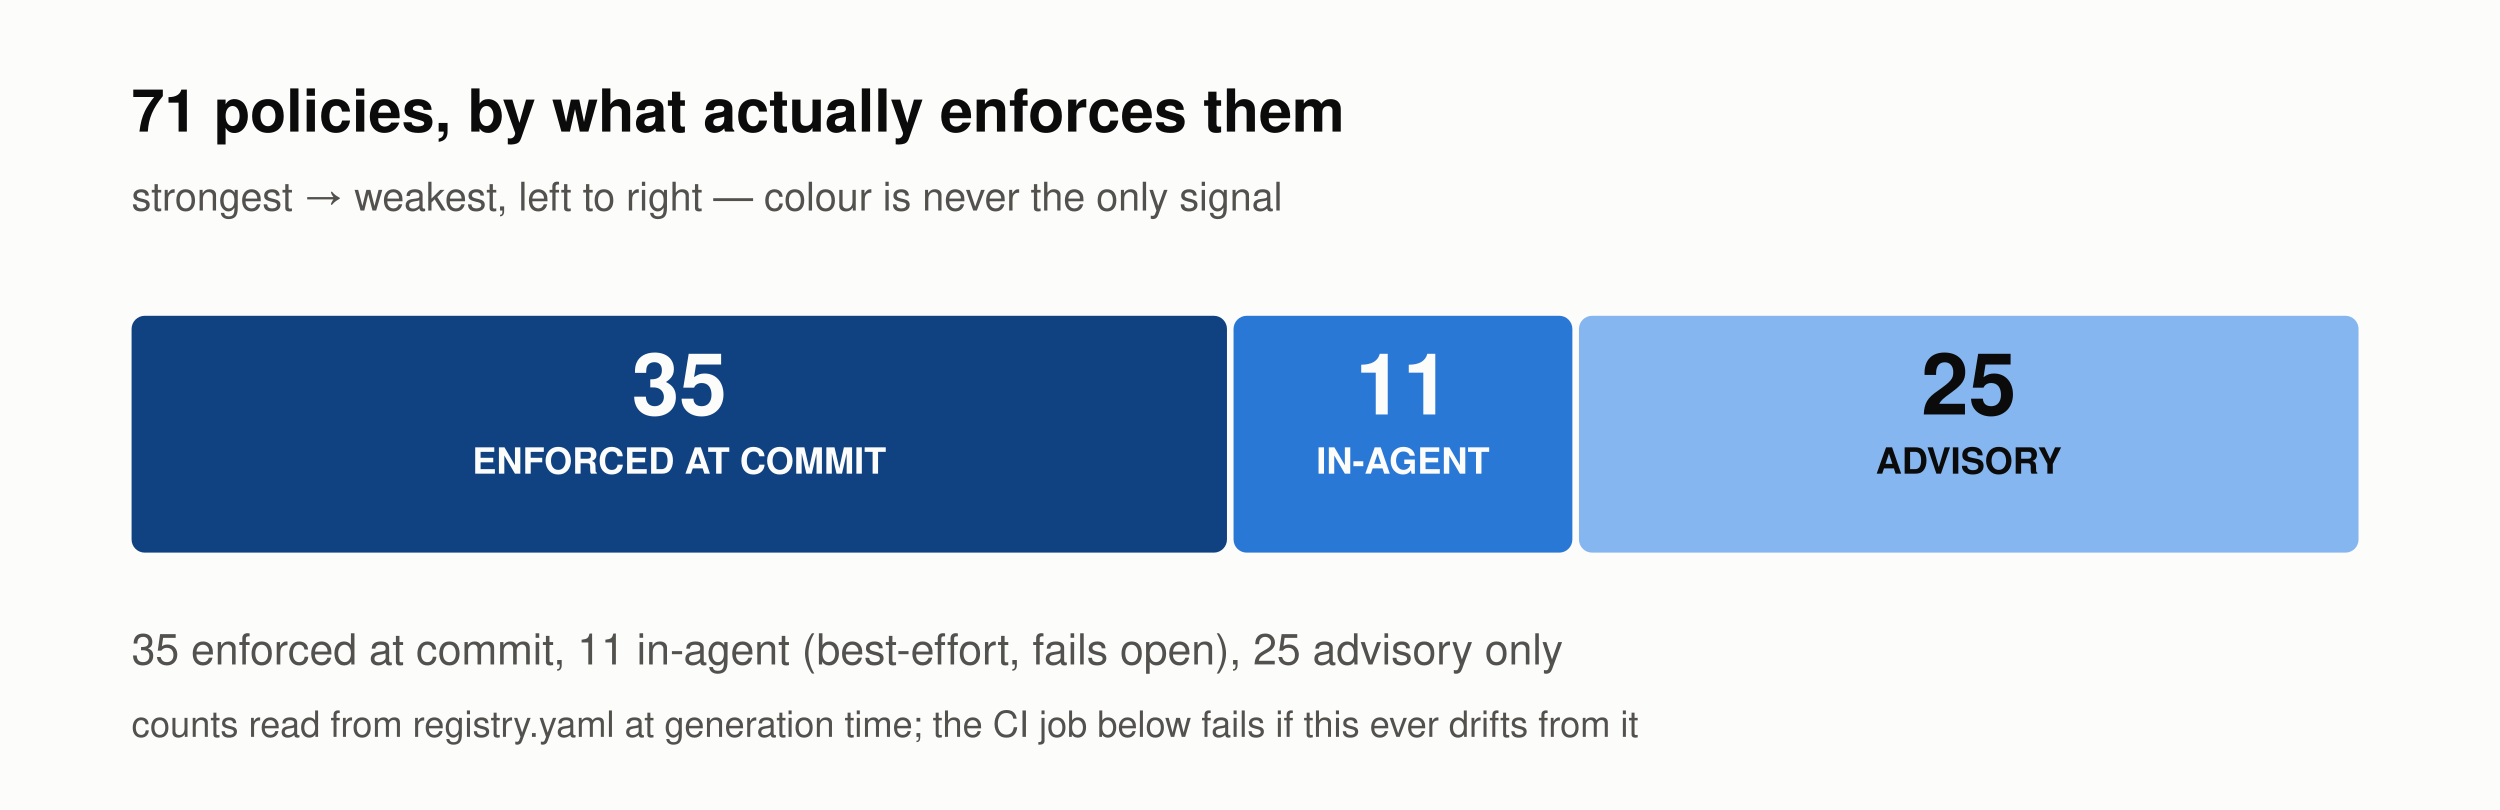
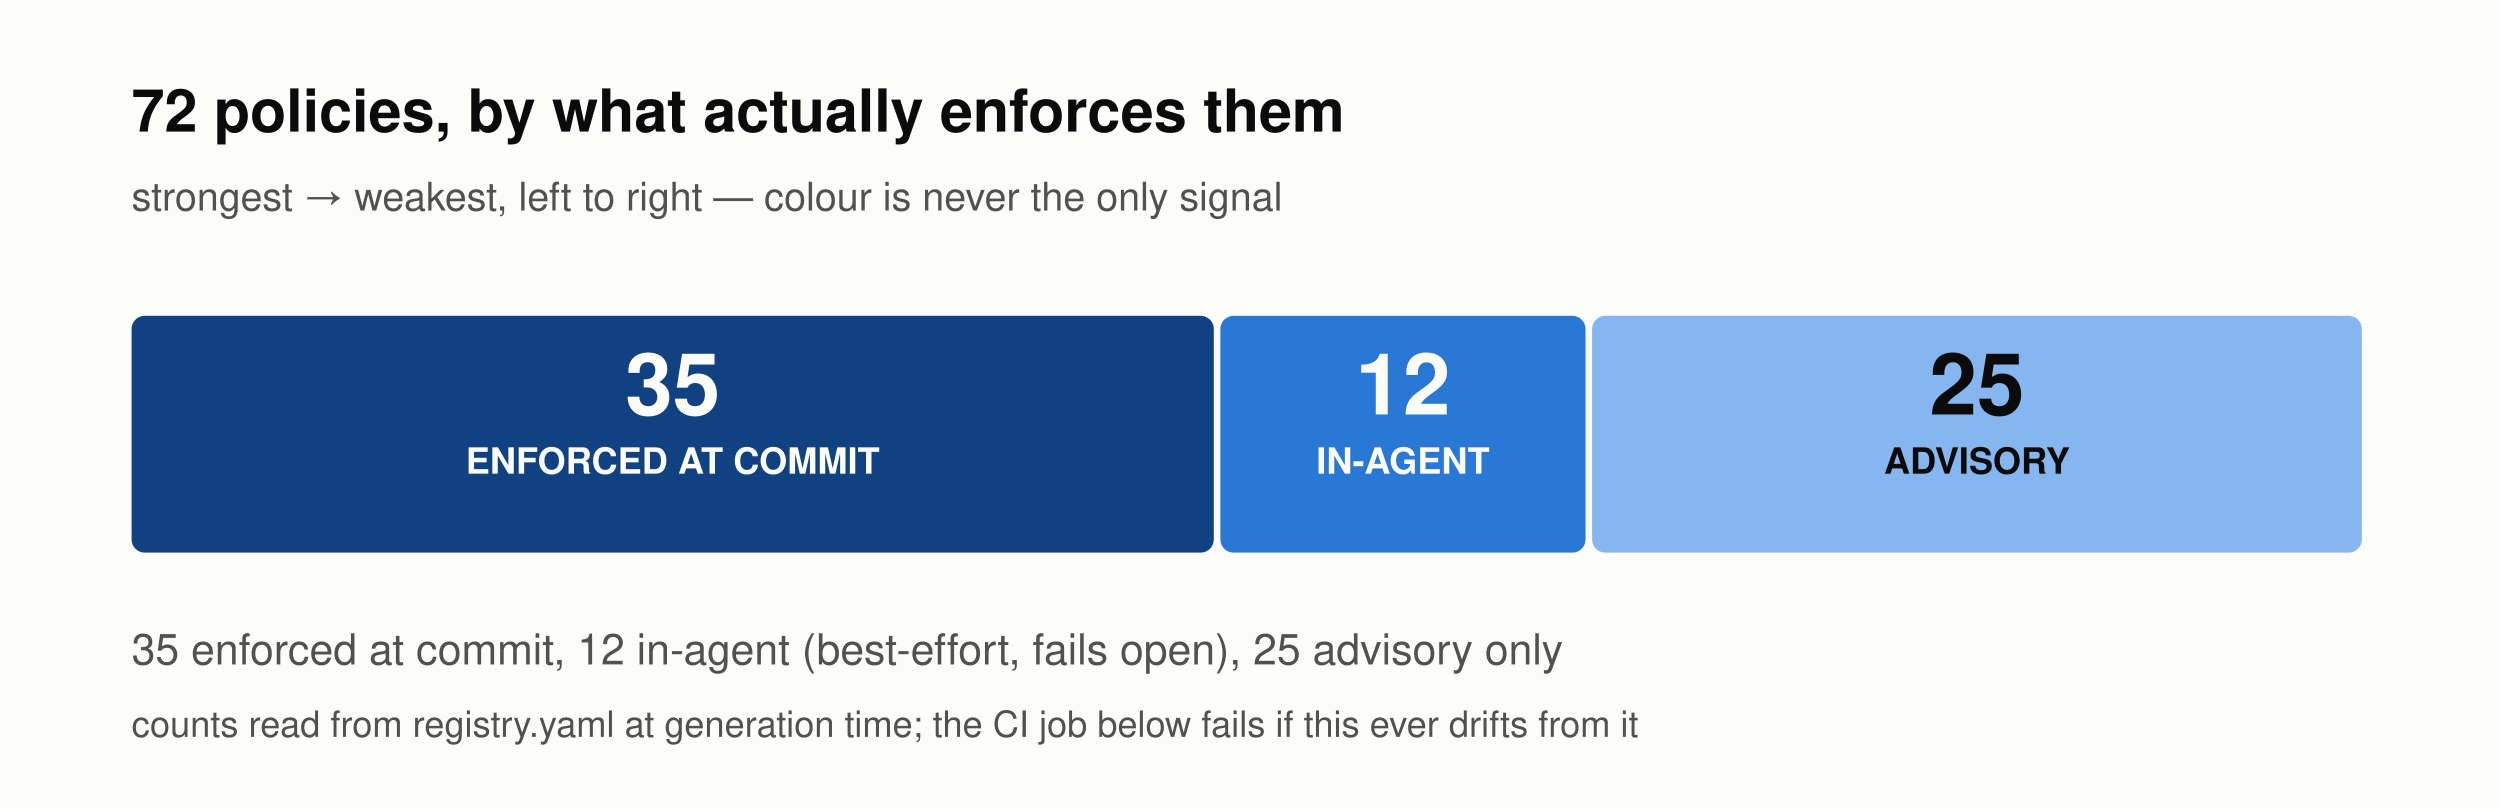
<svg xmlns="http://www.w3.org/2000/svg" width="760" height="246" viewBox="0 0 760 246" role="img" aria-labelledby="t d">
  <rect width="760" height="246" fill="#fcfcfb" />
-   <text x="40" y="40" font-family="-apple-system, BlinkMacSystemFont, 'Segoe UI', Helvetica, Arial, sans-serif" font-size="18" font-weight="600" fill="#0b0b0b" text-anchor="start">71 policies, by what actually enforces them</text>
+   <text x="40" y="40" font-family="-apple-system, BlinkMacSystemFont, 'Segoe UI', Helvetica, Arial, sans-serif" font-size="18" font-weight="600" fill="#0b0b0b" text-anchor="start">72 policies, by what actually enforces them</text>
  <text x="40" y="64" font-family="-apple-system, BlinkMacSystemFont, 'Segoe UI', Helvetica, Arial, sans-serif" font-size="12" font-weight="400" fill="#52514e" text-anchor="start">strongest → weakest, left to right — colour is never the only signal</text>
-   <rect x="40" y="96" width="333" height="72" rx="4" fill="#104281" />
-   <text x="206.5" y="126" font-family="-apple-system, BlinkMacSystemFont, 'Segoe UI', Helvetica, Arial, sans-serif" font-size="26" font-weight="700" fill="#fcfcfb" text-anchor="middle">35</text>
-   <text x="206.5" y="144" font-family="-apple-system, BlinkMacSystemFont, 'Segoe UI', Helvetica, Arial, sans-serif" font-size="11" font-weight="600" fill="#fcfcfb" text-anchor="middle">ENFORCED AT COMMIT</text>
-   <rect x="375" y="96" width="103" height="72" rx="4" fill="#2a78d6" />
-   <text x="426.5" y="126" font-family="-apple-system, BlinkMacSystemFont, 'Segoe UI', Helvetica, Arial, sans-serif" font-size="26" font-weight="700" fill="#fcfcfb" text-anchor="middle">11</text>
+   <rect x="40" y="96" width="329" height="72" rx="4" fill="#104281" />
+   <text x="204.5" y="126" font-family="-apple-system, BlinkMacSystemFont, 'Segoe UI', Helvetica, Arial, sans-serif" font-size="26" font-weight="700" fill="#fcfcfb" text-anchor="middle">35</text>
+   <text x="204.5" y="144" font-family="-apple-system, BlinkMacSystemFont, 'Segoe UI', Helvetica, Arial, sans-serif" font-size="11" font-weight="600" fill="#fcfcfb" text-anchor="middle">ENFORCED AT COMMIT</text>
+   <rect x="371" y="96" width="111" height="72" rx="4" fill="#2a78d6" />
+   <text x="426.5" y="126" font-family="-apple-system, BlinkMacSystemFont, 'Segoe UI', Helvetica, Arial, sans-serif" font-size="26" font-weight="700" fill="#fcfcfb" text-anchor="middle">12</text>
  <text x="426.5" y="144" font-family="-apple-system, BlinkMacSystemFont, 'Segoe UI', Helvetica, Arial, sans-serif" font-size="11" font-weight="600" fill="#fcfcfb" text-anchor="middle">IN-AGENT</text>
-   <rect x="480" y="96" width="237" height="72" rx="4" fill="#86b6ef" />
-   <text x="598.5" y="126" font-family="-apple-system, BlinkMacSystemFont, 'Segoe UI', Helvetica, Arial, sans-serif" font-size="26" font-weight="700" fill="#0b0b0b" text-anchor="middle">25</text>
-   <text x="598.5" y="144" font-family="-apple-system, BlinkMacSystemFont, 'Segoe UI', Helvetica, Arial, sans-serif" font-size="11" font-weight="600" fill="#0b0b0b" text-anchor="middle">ADVISORY</text>
-   <text x="40" y="202" font-family="-apple-system, BlinkMacSystemFont, 'Segoe UI', Helvetica, Arial, sans-serif" font-size="13" font-weight="400" fill="#52514e" text-anchor="start">35 enforced at commit, 11 in-agent (best-effort, fails open), 25 advisory only</text>
+   <rect x="484" y="96" width="234" height="72" rx="4" fill="#86b6ef" />
+   <text x="601" y="126" font-family="-apple-system, BlinkMacSystemFont, 'Segoe UI', Helvetica, Arial, sans-serif" font-size="26" font-weight="700" fill="#0b0b0b" text-anchor="middle">25</text>
+   <text x="601" y="144" font-family="-apple-system, BlinkMacSystemFont, 'Segoe UI', Helvetica, Arial, sans-serif" font-size="11" font-weight="600" fill="#0b0b0b" text-anchor="middle">ADVISORY</text>
+   <text x="40" y="202" font-family="-apple-system, BlinkMacSystemFont, 'Segoe UI', Helvetica, Arial, sans-serif" font-size="13" font-weight="400" fill="#52514e" text-anchor="start">35 enforced at commit, 12 in-agent (best-effort, fails open), 25 advisory only</text>
  <text x="40" y="224" font-family="-apple-system, BlinkMacSystemFont, 'Segoe UI', Helvetica, Arial, sans-serif" font-size="11" font-weight="400" fill="#52514e" text-anchor="start">counts read from registry.yaml at generation time; the CI job below fails if this ever drifts from it</text>
</svg>
